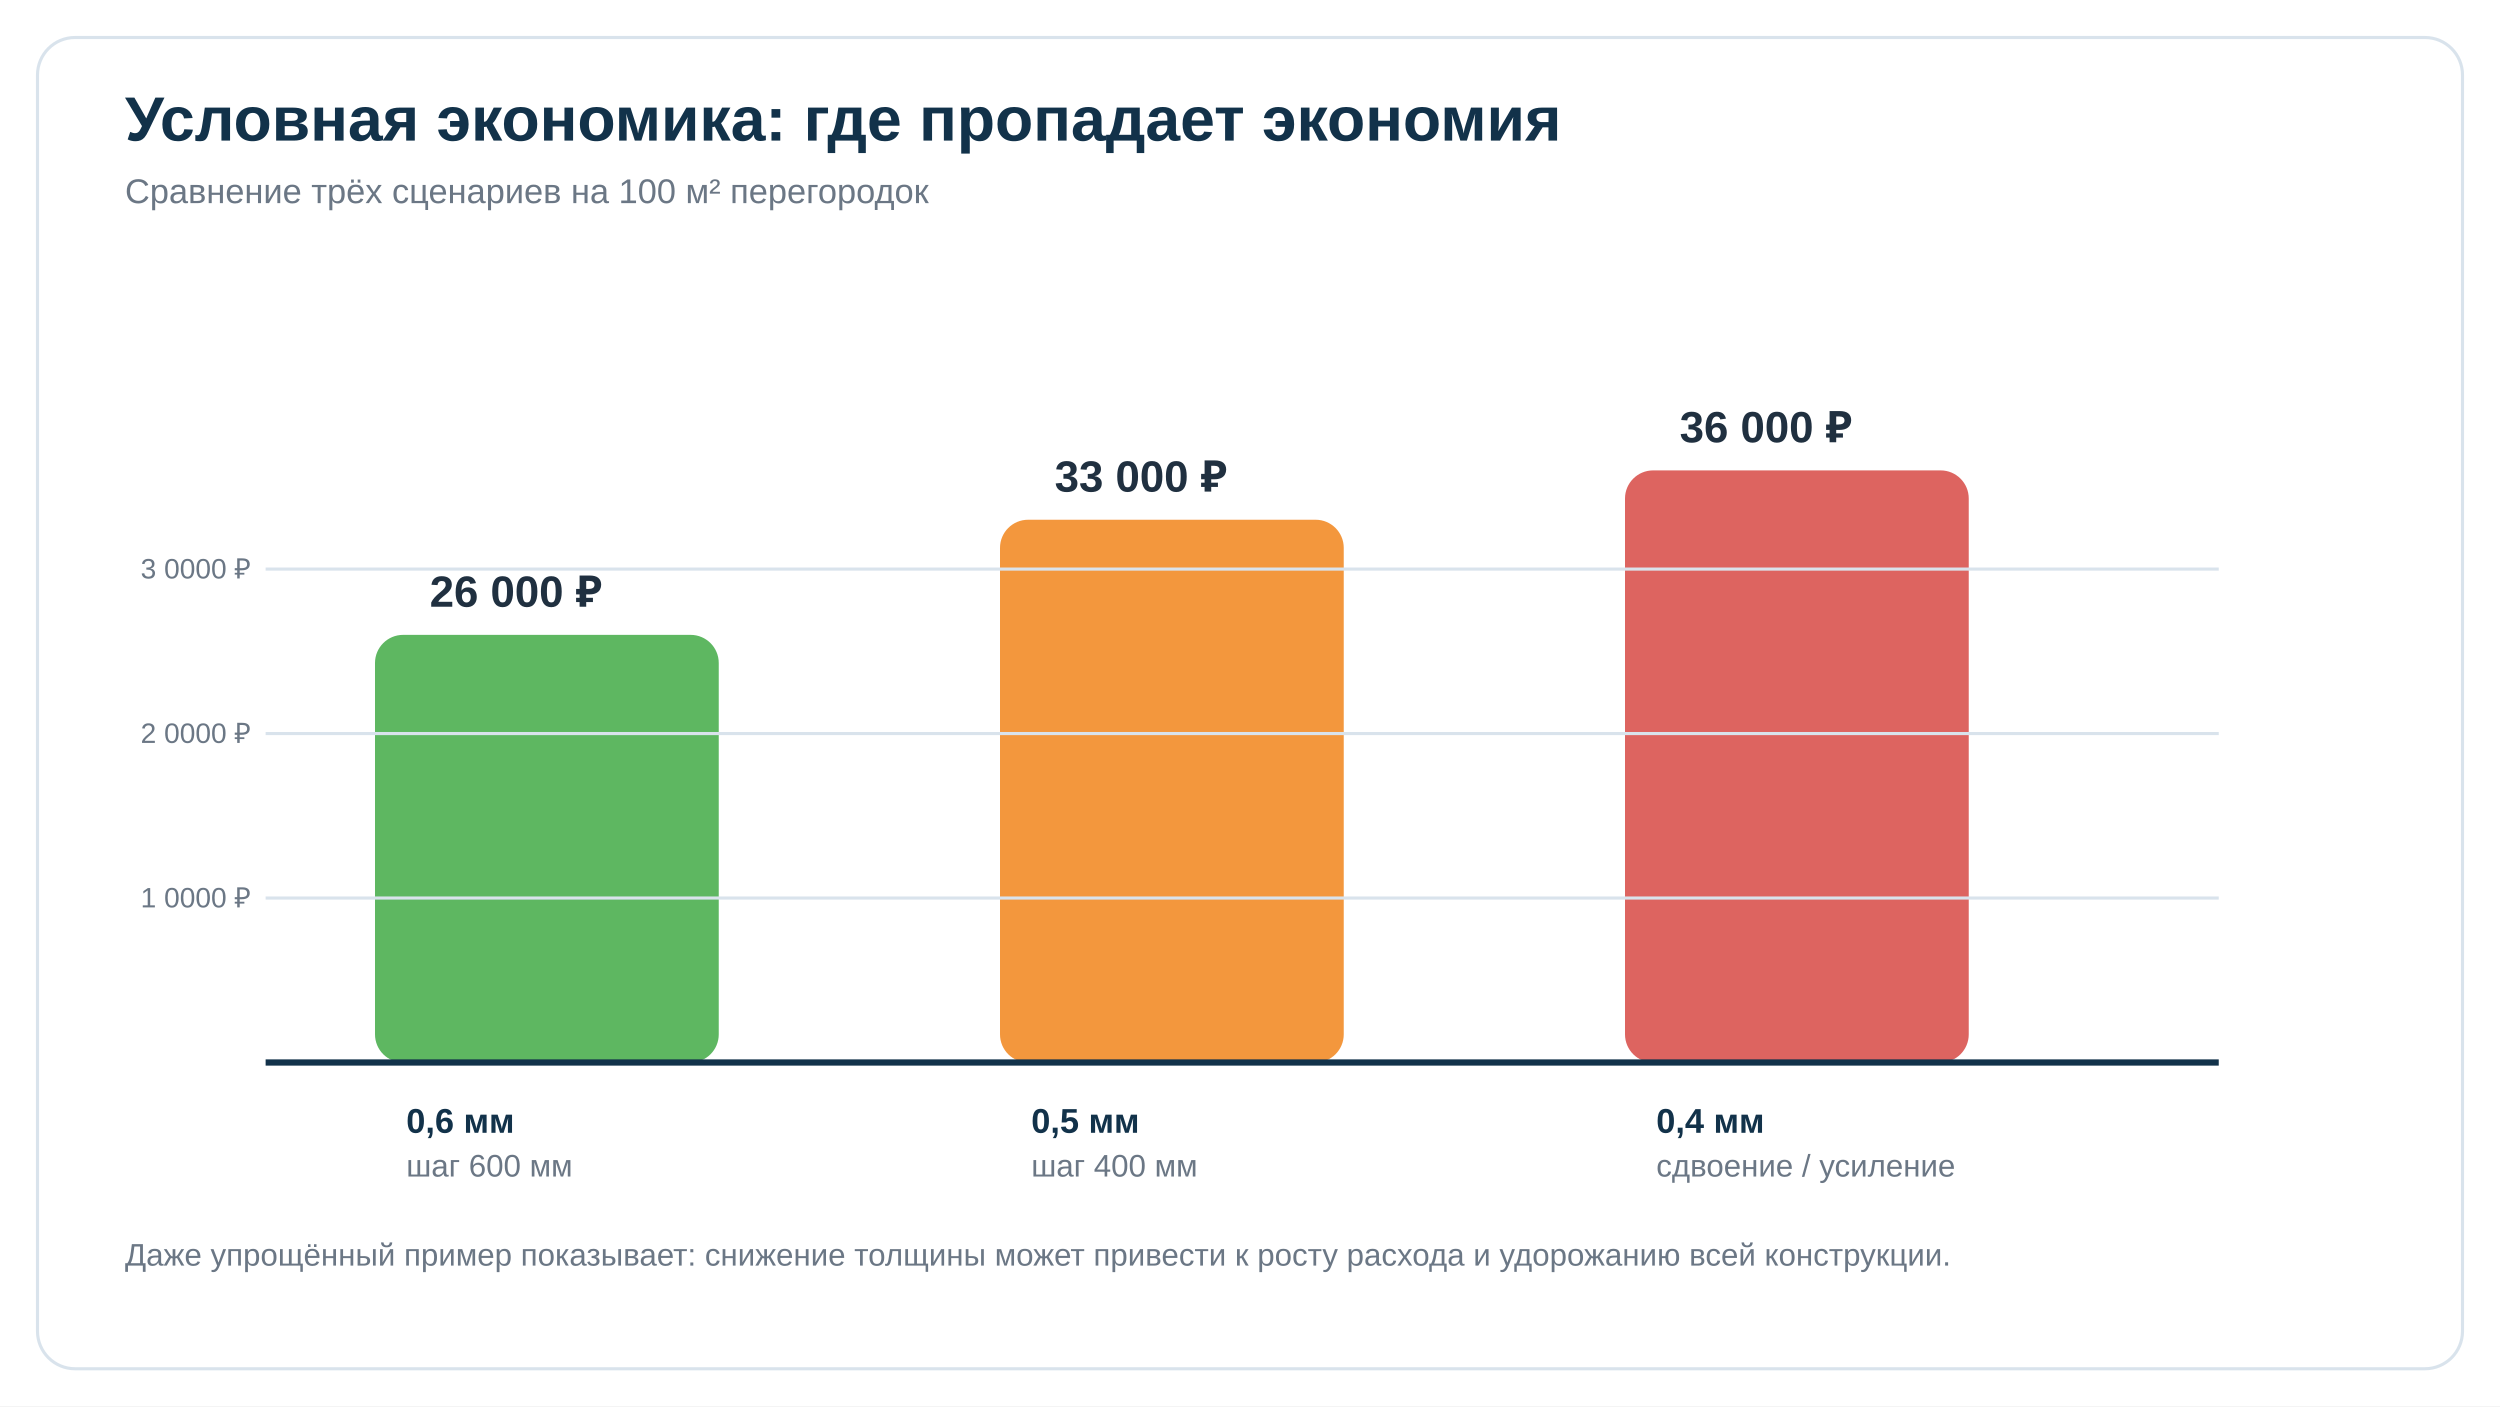
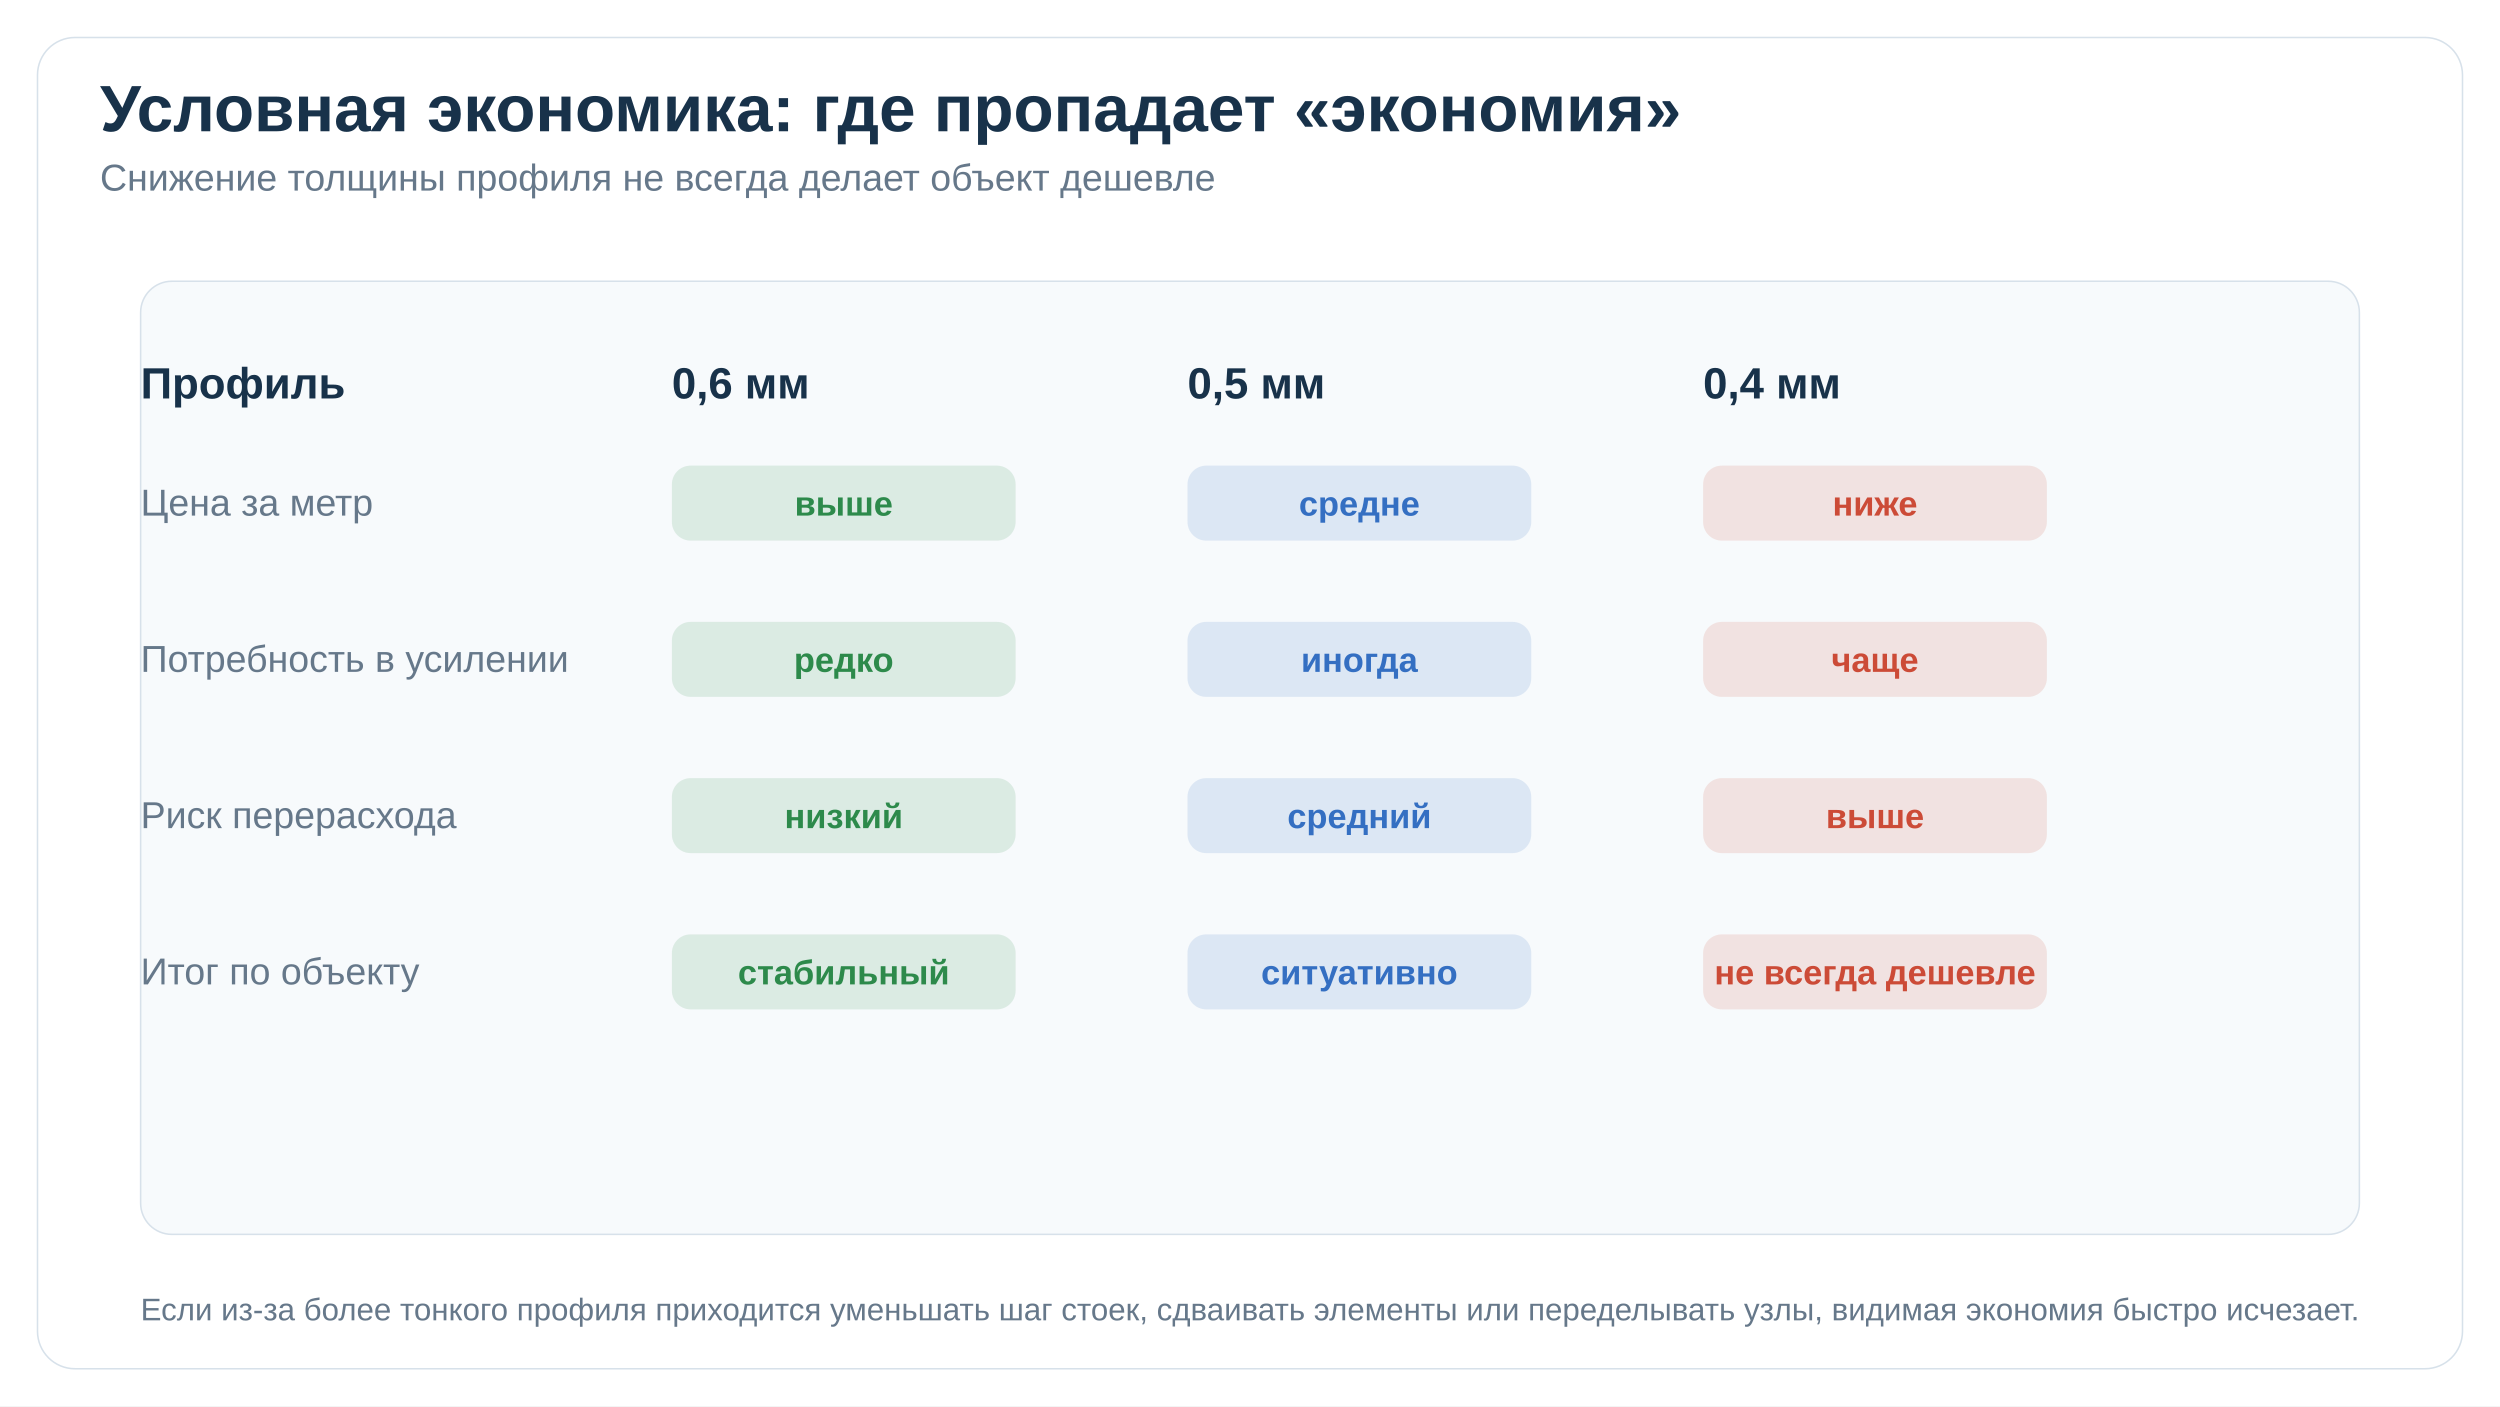
- <svg xmlns="http://www.w3.org/2000/svg" width="1600" height="900" viewBox="0 0 1600 900" fill="none">
+ <svg xmlns="http://www.w3.org/2000/svg" width="1600" height="900" viewBox="0 0 1600 900">
  <rect width="1600" height="900" fill="#ffffff" />
-   <rect x="24" y="24" width="1552" height="852" rx="24" fill="#ffffff" stroke="#d9e3ec" stroke-width="2" />
-   <text x="80" y="90" fill="#12324a" font-size="40" font-family="Arial" font-weight="700">Условная экономика: где пропадает экономия</text>
-   <text x="80" y="130" fill="#6b7785" font-size="22" font-family="Arial">Сравнение трёх сценариев на 100 м² перегородок</text>
-   <rect x="240" y="406.316" width="220" height="273.684" rx="18" fill="#4caf50" opacity="0.9" />
-   <text x="275" y="388.316" fill="#203040" font-size="28" font-family="Arial" font-weight="700">26 000 ₽</text>
-   <text x="260" y="725" fill="#12324a" font-size="22" font-family="Arial" font-weight="700">0,6 мм</text>
-   <text x="260" y="753" fill="#6b7785" font-size="20" font-family="Arial">шаг 600 мм</text>
-   <rect x="640" y="332.632" width="220" height="347.368" rx="18" fill="#f28c28" opacity="0.9" />
-   <text x="675" y="314.632" fill="#203040" font-size="28" font-family="Arial" font-weight="700">33 000 ₽</text>
-   <text x="660" y="725" fill="#12324a" font-size="22" font-family="Arial" font-weight="700">0,5 мм</text>
-   <text x="660" y="753" fill="#6b7785" font-size="20" font-family="Arial">шаг 400 мм</text>
-   <rect x="1040" y="301.053" width="220" height="378.947" rx="18" fill="#d9534f" opacity="0.9" />
-   <text x="1075" y="283.053" fill="#203040" font-size="28" font-family="Arial" font-weight="700">36 000 ₽</text>
-   <text x="1060" y="725" fill="#12324a" font-size="22" font-family="Arial" font-weight="700">0,4 мм</text>
-   <text x="1060" y="753" fill="#6b7785" font-size="20" font-family="Arial">сдвоение / усиление</text>
-   <line x1="170" y1="574.737" x2="1420" y2="574.737" stroke="#d9e3ec" stroke-width="2" />
-   <text x="90" y="580.737" fill="#6b7785" font-size="18" font-family="Arial">1 0000 ₽</text>
-   <line x1="170" y1="469.474" x2="1420" y2="469.474" stroke="#d9e3ec" stroke-width="2" />
-   <text x="90" y="475.474" fill="#6b7785" font-size="18" font-family="Arial">2 0000 ₽</text>
-   <line x1="170" y1="364.211" x2="1420" y2="364.211" stroke="#d9e3ec" stroke-width="2" />
-   <text x="90" y="370.211" fill="#6b7785" font-size="18" font-family="Arial">3 0000 ₽</text>
-   <line x1="170" y1="680" x2="1420" y2="680" stroke="#12324a" stroke-width="4" />
-   <text x="80" y="810" fill="#6b7785" font-size="20" font-family="Arial">Даже упрощённый пример показывает: снижение толщины может привести к росту расхода и удорожанию всей конструкции.</text>
+   <defs>
+     <marker id="arr" markerWidth="8" markerHeight="8" refX="4" refY="4" orient="auto">
+       <path d="M0,4 L8,0 L8,8 Z" fill="#f28c28" />
+     </marker>
+     <marker id="arrS" markerWidth="8" markerHeight="8" refX="4" refY="4" orient="auto">
+       <path d="M8,4 L0,0 L0,8 Z" fill="#f28c28" />
+     </marker>
+   </defs>
+   <rect x="24" y="24" width="1552" height="852" rx="24" fill="#ffffff" stroke="#d7e1ea" />
+   <text x="64" y="84" fill="#18324a" font-family="Arial" font-size="42" font-weight="700">Условная экономика: где пропадает «экономия»</text>
+   <text x="64" y="122" fill="#66788a" font-family="Arial" font-size="24">Снижение толщины профиля не всегда делает объект дешевле</text>
+   <rect x="90" y="180" width="1420" height="610" rx="20" fill="#f7fafc" stroke="#d7e1ea" />
+   <text x="90" y="255" fill="#18324a" font-size="28" font-family="Arial" font-weight="700">Профиль</text>
+   <text x="430" y="255" fill="#18324a" font-size="28" font-family="Arial" font-weight="700">0,6 мм</text>
+   <text x="760" y="255" fill="#18324a" font-size="28" font-family="Arial" font-weight="700">0,5 мм</text>
+   <text x="1090" y="255" fill="#18324a" font-size="28" font-family="Arial" font-weight="700">0,4 мм</text>
+   <text x="90" y="330" fill="#66788a" font-size="24" font-family="Arial">Цена за метр</text>
+   <rect x="430" y="298" width="220" height="48" rx="12" fill="#2d8a4b" opacity="0.14" />
+   <text x="540" y="330" text-anchor="middle" fill="#2d8a4b" font-size="22" font-family="Arial" font-weight="700">выше</text>
+   <rect x="760" y="298" width="220" height="48" rx="12" fill="#346fc2" opacity="0.14" />
+   <text x="870" y="330" text-anchor="middle" fill="#346fc2" font-size="22" font-family="Arial" font-weight="700">средне</text>
+   <rect x="1090" y="298" width="220" height="48" rx="12" fill="#cc4b37" opacity="0.14" />
+   <text x="1200" y="330" text-anchor="middle" fill="#cc4b37" font-size="22" font-family="Arial" font-weight="700">ниже</text>
+   <text x="90" y="430" fill="#66788a" font-size="24" font-family="Arial">Потребность в усилении</text>
+   <rect x="430" y="398" width="220" height="48" rx="12" fill="#2d8a4b" opacity="0.14" />
+   <text x="540" y="430" text-anchor="middle" fill="#2d8a4b" font-size="22" font-family="Arial" font-weight="700">редко</text>
+   <rect x="760" y="398" width="220" height="48" rx="12" fill="#346fc2" opacity="0.14" />
+   <text x="870" y="430" text-anchor="middle" fill="#346fc2" font-size="22" font-family="Arial" font-weight="700">иногда</text>
+   <rect x="1090" y="398" width="220" height="48" rx="12" fill="#cc4b37" opacity="0.14" />
+   <text x="1200" y="430" text-anchor="middle" fill="#cc4b37" font-size="22" font-family="Arial" font-weight="700">чаще</text>
+   <text x="90" y="530" fill="#66788a" font-size="24" font-family="Arial">Риск перерасхода</text>
+   <rect x="430" y="498" width="220" height="48" rx="12" fill="#2d8a4b" opacity="0.14" />
+   <text x="540" y="530" text-anchor="middle" fill="#2d8a4b" font-size="22" font-family="Arial" font-weight="700">низкий</text>
+   <rect x="760" y="498" width="220" height="48" rx="12" fill="#346fc2" opacity="0.14" />
+   <text x="870" y="530" text-anchor="middle" fill="#346fc2" font-size="22" font-family="Arial" font-weight="700">средний</text>
+   <rect x="1090" y="498" width="220" height="48" rx="12" fill="#cc4b37" opacity="0.14" />
+   <text x="1200" y="530" text-anchor="middle" fill="#cc4b37" font-size="22" font-family="Arial" font-weight="700">выше</text>
+   <text x="90" y="630" fill="#66788a" font-size="24" font-family="Arial">Итог по объекту</text>
+   <rect x="430" y="598" width="220" height="48" rx="12" fill="#2d8a4b" opacity="0.14" />
+   <text x="540" y="630" text-anchor="middle" fill="#2d8a4b" font-size="22" font-family="Arial" font-weight="700">стабильный</text>
+   <rect x="760" y="598" width="220" height="48" rx="12" fill="#346fc2" opacity="0.14" />
+   <text x="870" y="630" text-anchor="middle" fill="#346fc2" font-size="22" font-family="Arial" font-weight="700">ситуативно</text>
+   <rect x="1090" y="598" width="220" height="48" rx="12" fill="#cc4b37" opacity="0.14" />
+   <text x="1200" y="630" text-anchor="middle" fill="#cc4b37" font-size="22" font-family="Arial" font-weight="700">не всегда дешевле</text>
+   <text x="90" y="845" fill="#66788a" font-size="20" font-family="Arial">Если из-за более тонкого профиля приходится уменьшать шаг стоек, сдваивать элементы или переделывать узлы, видимая экономия быстро исчезает.</text>
</svg>
